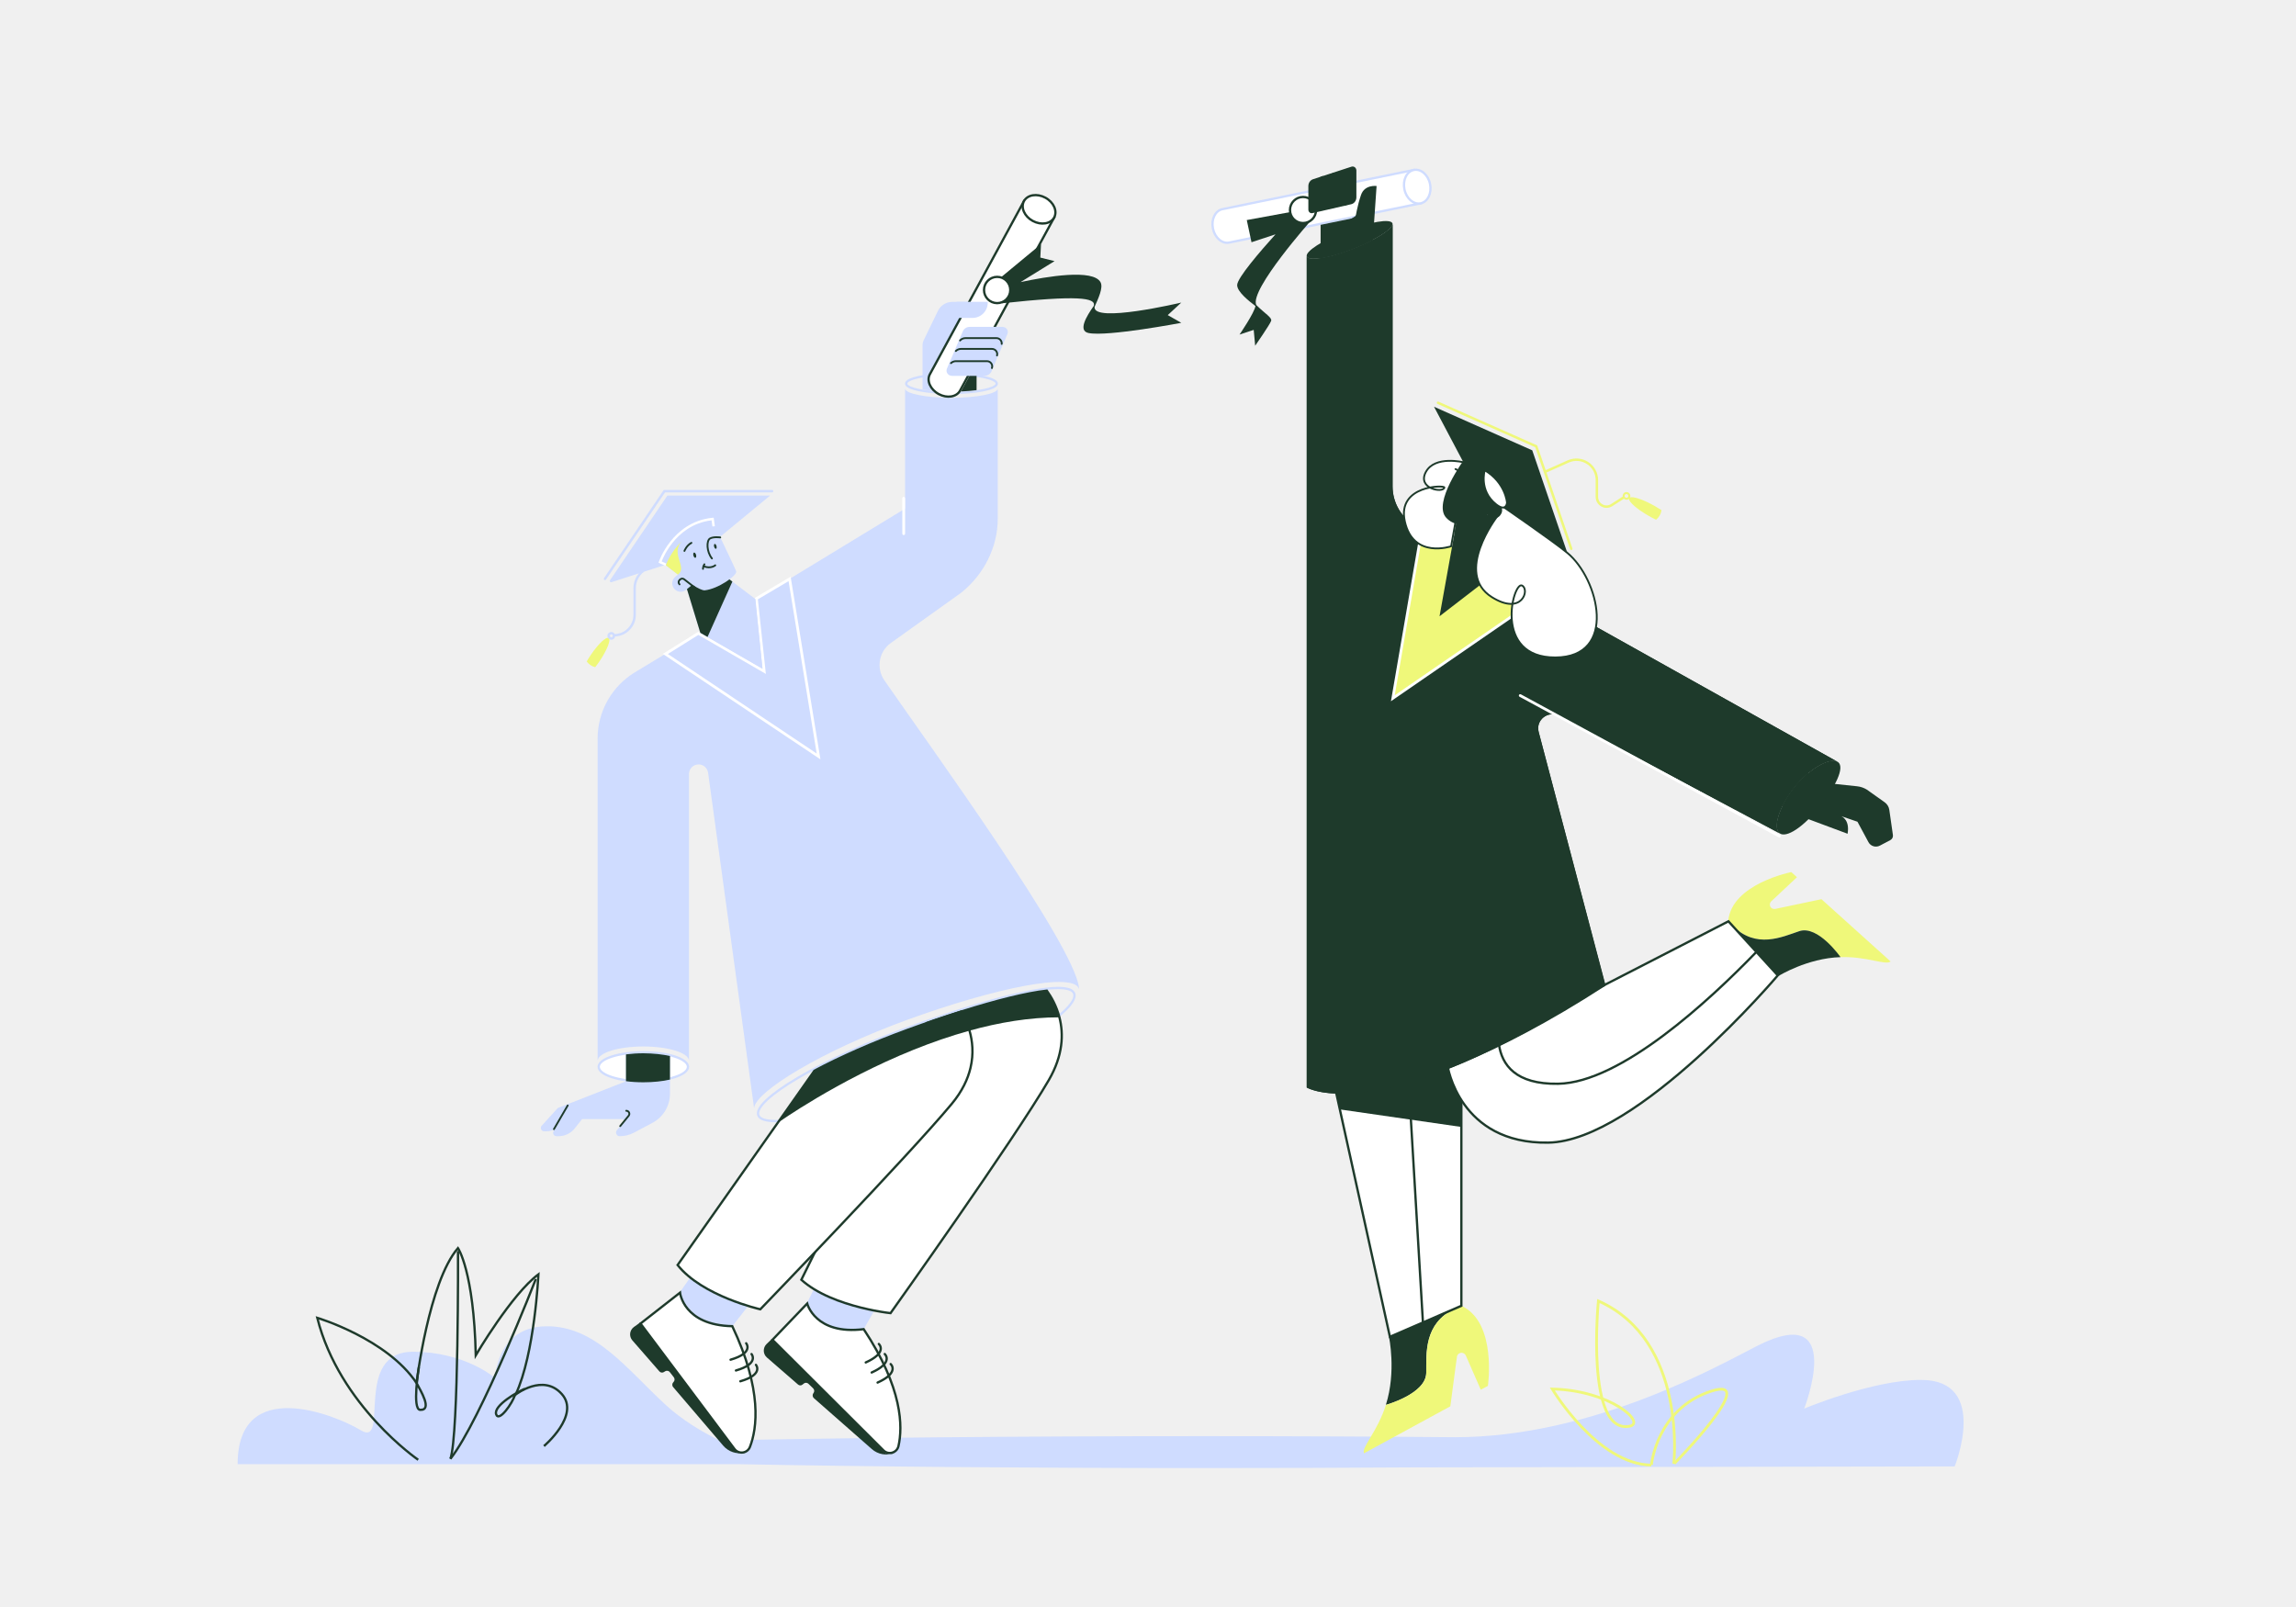
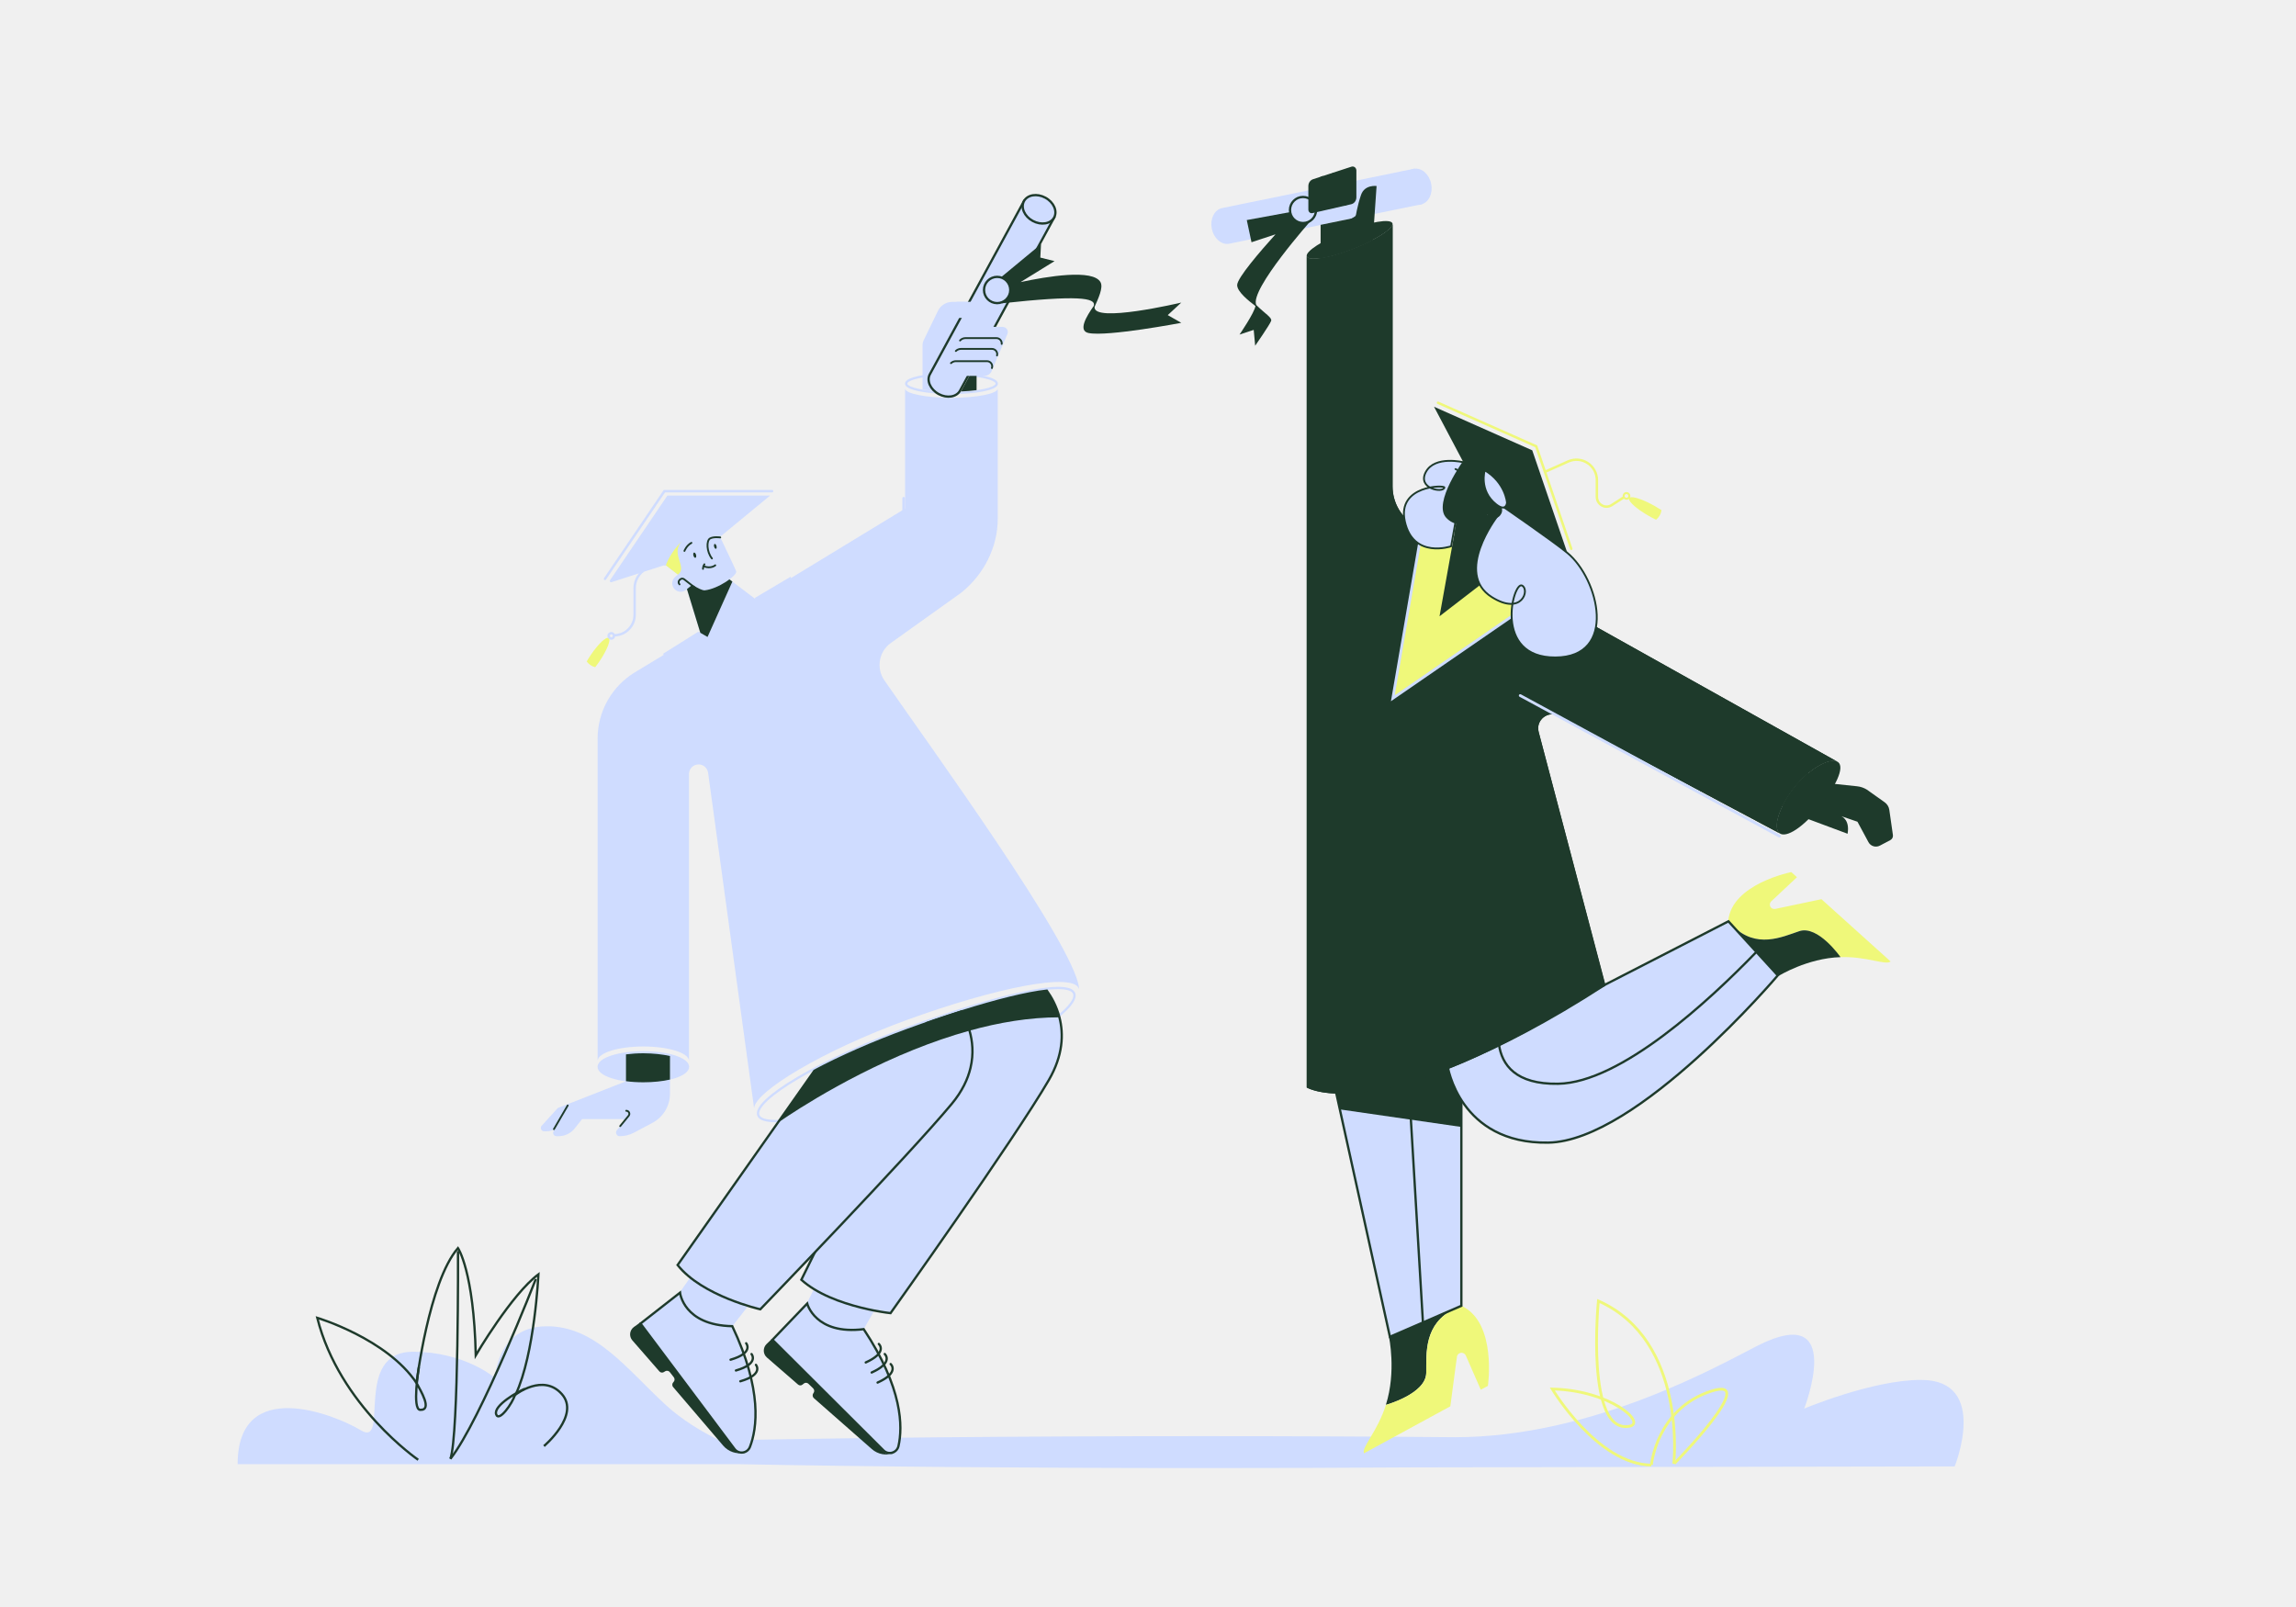
<svg xmlns="http://www.w3.org/2000/svg" version="1.1" id="Слой_1" x="0px" y="0px" viewBox="0 0 5000 3500" style="enable-background:new 0 0 5000 3500;" xml:space="preserve">
  <style type="text/css">
	.st0{fill:#CFDCFF;}
	.st1{fill:none;stroke:#EFF87A;stroke-width:6;stroke-miterlimit:10;}
	.st2{fill:none;stroke:#1E3A2B;stroke-width:5;stroke-miterlimit:10;}
	.st3{fill:#1E3A2B;}
	.st4{fill:#EFF87A;}
- 	.st5{fill:#FFFFFF;stroke:#1E3A2B;stroke-width:5;stroke-miterlimit:10;}
+ 	.st5{fill:#CFDCFF;stroke:#1E3A2B;stroke-width:5;stroke-miterlimit:10;}
	.st6{fill:none;stroke:#1E3A2B;stroke-width:5;stroke-miterlimit:10;}
	.st7{fill:#1E3A2B;}
	.st8{fill:#1E3A2B;}
- 	.st9{fill:none;stroke:#FFFFFF;stroke-width:6;stroke-linecap:round;stroke-miterlimit:10;}
- 	.st10{fill:#FFFFFF;stroke:#CFDCFF;stroke-width:5;stroke-linecap:round;stroke-miterlimit:10;}
- 	.st11{fill:#FFFFFF;stroke:#1E3A2B;stroke-width:5;stroke-miterlimit:10;}
+ 	.st9{fill:none;stroke:#CFDCFF;stroke-width:6;stroke-linecap:round;stroke-miterlimit:10;}
+ 	.st10{fill:#CFDCFF;stroke:#CFDCFF;stroke-width:5;stroke-linecap:round;stroke-miterlimit:10;}
+ 	.st11{fill:#CFDCFF;stroke:#1E3A2B;stroke-width:5;stroke-miterlimit:10;}
	.st12{fill:none;stroke:#1E3A2B;stroke-width:4;stroke-linecap:round;stroke-miterlimit:10;}
	.st13{fill:#1E3A2B;}
- 	.st14{fill:#FFFFFF;stroke:#1E3A2B;stroke-width:4;stroke-miterlimit:10;}
+ 	.st14{fill:#CFDCFF;stroke:#1E3A2B;stroke-width:4;stroke-miterlimit:10;}
	.st15{fill:#CFDCFF;}
	.st16{fill:none;stroke:#CFDCFF;stroke-width:5;stroke-linecap:round;stroke-miterlimit:10;}
	.st17{fill:#CFDCFF;}
	.st18{fill:none;stroke:#1E3A2B;stroke-width:5;stroke-linecap:round;stroke-miterlimit:10;}
	.st19{fill:none;stroke:#1E3A2B;stroke-width:4;stroke-linecap:round;stroke-miterlimit:10;}
- 	.st20{fill:#FFFFFF;}
+ 	.st20{fill:#CFDCFF;}
</style>
  <g id="GRASS">
    <path class="st0" d="M4256.7,3193.8l-1178.9,2.1c-144.5,1-298,1.5-457.2,1.5c-387.5,0-741.7-3.2-1012.6-8.5H517.5   c0-192.6,212-108,267.9-74c65,39.5-18.7-170.8,114-170.8c113.6,0,178.6,57.1,178.6,57.1s3.1-111,110.8-112.6   c107.7-1.6,176.1,93.3,261.1,171.4c35.1,32.2,77.3,57.8,117.2,77.3c275.7-5.8,646.1-9.4,1053.5-9.4c193,0,377.6,0.8,547.9,2.3l0,0   c302.6,0,579.7-159.1,658.3-199c194.2-98.8,102.2,136.7,102.2,136.7s149.7-63,255-62.5C4332.7,3006,4256.7,3193.8,4256.7,3193.8z" />
    <g>
      <g>
        <path class="st1" d="M3645,3188c0,0,29.8-268.2-164.2-354.5c0,0-28.6,291.8,68.2,272.7c36.3-7.2-41.6-78-168.6-81     c0,0,97.3,163.5,215.5,165.8" />
        <path class="st1" d="M3596.3,3190.6c0,0,11.2-122.7,130.8-160.9c108-34.4-81,157.9-81,157.9" />
      </g>
    </g>
    <g>
      <path class="st2" d="M910.7,3179.4c0,0-171.5-117.5-219.8-309.2c0,0,151.8,45.4,216.2,142c0,0,26.4-219.9,90.2-293.9    c0,0,34.5,49.6,38.8,233.4c0,0,78.2-133.2,136.4-176.2c0,0-8,173.3-49.6,261.8c0,0,60.1-46.8,100.7-0.9    c40.6,45.9-39,113.1-39,113.1" />
      <path class="st2" d="M997.4,2724.8c0,0,1.7,400.6-16.5,452.5" />
      <path class="st2" d="M1166.9,2785.6c0,0-119.6,307.3-186,391.7" />
      <path class="st2" d="M1121.1,3038.7c-4.4,16.1-34.7,60.5-40.7,41.4c-5.9-19.1,48.6-50,62.3-55.1" />
      <path class="st2" d="M907.2,3012.3c8.1,15.6,35.5,59.4,7.8,58.3c-18.1-0.7-2.9-92.6-2.9-92.6" />
    </g>
  </g>
  <g id="_x32__CHARACTER">
    <g id="LEGS_1_">
      <g id="LEFT_LEG_1_">
        <g>
          <path class="st3" d="M3168.1,2850.1c-68,33.3-61.6,97.2-62.2,140.1c-0.7,45.7-87.9,69.6-87.9,69.6      c23.2-73.1,6.7-148.4,6.7-148.4L3168.1,2850.1z" />
          <path class="st4" d="M3240.2,3018.4l-15.5,8.4l-32.5-74.3c-1.7-3.9-5.5-6.2-9.4-6.2c-1.3,0-2.7,0.3-4,0.8      c-3.3,1.4-5.7,4.5-6.1,8.1l-14.3,107.7l-188.1,102.4c-5.6-13.4,29.3-47,47.8-105.5c0,0,87.3-23.9,87.9-69.6      c0.6-42.9-5.7-106.9,62.2-140.1l14.3-6.1C3260.5,2879.9,3240.2,3018.4,3240.2,3018.4z" />
        </g>
        <path class="st5" d="M3182.4,2316.4V2844l-155.6,67.5l-116.6-529.7C2962.4,2383.8,3049.4,2372.8,3182.4,2316.4z" />
        <line class="st6" x1="3068" y1="2362.8" x2="3098.7" y2="2880.1" />
        <path class="st7" d="M3182.4,2316.4v138.1l-264.8-38.3l-7.4-34.4C2962.4,2383.8,3049.4,2372.8,3182.4,2316.4z" />
      </g>
      <g id="RIGHT_LEG_1_">
        <g>
          <path class="st4" d="M3966.6,1958.4l-100.6,21.2c-3.4,0.7-6.8-0.4-9.2-2.9c-1.7-1.9-2.6-4.2-2.6-6.6c0-2.6,1-5.2,3.1-7.1      l56-52.5l-12.4-11.1c0,0-130,25.5-137.4,106.6l9.9,10.8c51.1,50.2,106.2,24.3,144.7,11.3c36.8-12.4,80.7,44.7,89.4,56.5      c0.1,0,0.3,0,0.4,0c58-1.9,99.1,18.7,109.2,9.4L3966.6,1958.4z" />
          <path class="st3" d="M3773.5,2016.8c51.1,50.2,106.2,24.3,144.7,11.3c41-13.8,89.9,56.5,89.9,56.5      c-72.6,2.3-134.5,40.8-134.5,40.8L3773.5,2016.8z" />
        </g>
        <path class="st5" d="M3152.3,2320.9c0,0,25.3,170.9,219.4,167.7c194.1-3.2,499.8-364.2,499.8-364.2L3764,2006.6L3152.3,2320.9z" />
        <path class="st6" d="M3264.2,2274.5c6.4,45,36.6,87.4,128.7,85.9c136.8-2.2,330.1-181.7,432.3-287.5" />
      </g>
    </g>
    <g id="DRESS_1_">
      <path class="st8" d="M3999.5,1658c-17.7-6.7-59.8,16.3-91.5,56.3c-34.1,42.9-47.9,88.5-32.9,100.4l-480.3-255.4    c-23.6-12.5-50.8,8.9-44.1,34.7l145.4,550.8c-492.5,319.6-650.4,223.8-650.4,223.8v-1810c0,0.1,0,0.1,0.1,0.2    c4.2,10.7,49.3,3.2,100.8-16.9c47.4-18.4,83.6-41,85.9-52.8l0.1-0.1v570.3c0,35.8,19.3,68.7,50.5,86.2L3999.5,1658z" />
      <path class="st8" d="M3999.5,1658c-17.7-6.7-59.8,16.3-91.5,56.3c-34.1,42.9-47.9,88.5-32.9,100.4l-480.3-255.4    c-23.6-12.5-50.8,8.9-44.1,34.7l145.4,553c-125.2,81.3-228.8,133.5-313.7,169.5c-133,56.3-220,67.4-272.2,65.4    c-45.5-1.7-64.5-13.3-64.5-13.3v-1810c0,0.1,0,0.1,0.1,0.2c4.2,10.7,49.3,3.2,100.8-16.9c47.4-18.4,83.6-41,85.9-52.8l0.1-0.1    v570.3c0,35.8,19.3,68.7,50.5,86.2L3999.5,1658z" />
      <line class="st9" x1="3310.6" y1="1514.9" x2="3875.1" y2="1821.1" />
      <polygon class="st4" points="3096.5,1152.9 3033.2,1520.8 3356.3,1298.3   " />
      <polyline class="st9" points="3096.5,1152.9 3033.2,1520.8 3356.3,1298.3   " />
    </g>
    <g id="ARMS_1_">
      <g id="LEFT_ARM_1_">
        <g>
          <g>
            <path class="st10" d="M3093.9,442.8l-417.1,85.5c-15.4,3.2-31.3-10.5-35.4-30.6c-4.1-20.1,5.1-38.9,20.5-42.1l417.1-85.5       L3093.9,442.8z" />
            <ellipse transform="matrix(0.9796 -0.2008 0.2008 0.9796 -18.7409 628.1555)" class="st10" cx="3086.4" cy="406.4" rx="28.5" ry="37.1" />
          </g>
          <path class="st8" d="M2855.9,479.2c0,0-134.9,151.6-120.2,185c19.2,19.1,34.8,27.5,32.5,34.6c-2.5,7.7-34.8,54.2-34.8,54.2      l-3.2-34.5l-30.9,10.2c0,0,32.6-47.6,34.7-62.2c-13.4-10.2-40.7-31.4-39.8-46.2c1-15.7,48.8-71.5,83.5-110l-52.3,17.3      l-10.3-48.3l94.1-17.3L2855.9,479.2z" />
          <circle class="st11" cx="2837.6" cy="457.4" r="28.4" />
        </g>
        <path class="st7" d="M3032.5,489.1c-2.3,11.8-38.5,34.4-85.9,52.8c-51.5,20-96.6,27.6-100.8,16.9c0-0.1,0-0.1-0.1-0.2     c-3.6-10.8,34.6-35.5,85.8-55.4c51.5-20,96.6-27.6,100.8-16.9C3032.6,487.1,3032.7,488,3032.5,489.1z" />
        <path class="st3" d="M2997.8,405.1l-5.5,79.4l-2.6,38c-12.5,6.6-27.2,13.2-43.1,19.4c-27,10.5-52.2,17.5-70.7,20.4v-72.6     l75.9-15.6c0,0,4.2-27.1,12.2-49.8C2971.9,401.5,2997.8,405.1,2997.8,405.1z" />
        <path class="st12" d="M2953.9,470.8c-1.1,4.5-34.1,15-34.1,39" />
        <path class="st13" d="M2992.3,484.5l-2.6,38c-12.5,6.6-27.2,13.2-43.1,19.4c-27,10.5-52.2,17.5-70.7,20.4v-32.8     c14.8-8.7,34.1-17.9,55.6-26.3C2953.9,494.4,2975.1,488,2992.3,484.5z" />
        <g>
          <path class="st3" d="M2942.6,444.8l-84.7,19.4c-4.5,1-8.7-2.6-8.7-7.6v-51.4c0-6.9,4.2-12.9,10.3-14.9l83.7-27.3      c5.3-1.7,10.6,2.5,10.6,8.4V430C2953.7,437.1,2949.1,443.3,2942.6,444.8z" />
          <path class="st12" d="M2879.2,456.2c-4.6,1-9-2.5-9-7.3v-49.3c0-6.6,4.3-12.4,10.6-14.3" />
          <path class="st12" d="M2903.6,450.9c-4.6,1-9-2.6-9-7.5v-50.8c0-6.8,4.3-12.8,10.6-14.7" />
          <path class="st12" d="M2930.9,445.1c-4.6,1-9-2.7-9-7.7v-52.6c0-7,4.3-13.2,10.6-15.2" />
        </g>
      </g>
      <g id="RIGHT_ARM_1_">
        <path class="st7" d="M3962.3,1757.4c-34.1,43-72.3,69.1-87.3,57.2c-15-11.9-1.2-57.4,32.9-100.4c31.8-40,73.8-63,91.5-56.3l3.5,2     C4018,1671.9,3996.4,1714.5,3962.3,1757.4z" />
        <path class="st3" d="M4116.6,1829.7l-22.7,12c-9,4.8-20.2,1.4-25-7.6l-23.9-44.4l-36.2-12.4c4,1.5,19.6,9.5,14.7,38.6l-85-31.7     l-29.2-10.9l-27.7-17.7c6.5-13.2,15.4-27.4,26.5-41.3c9.3-11.7,19.4-21.9,29.5-30.3l28.9,20.2l29.6,3.2l48.1,5.1     c7.7,0.8,15.1,3.4,21.6,7.5l38.4,27.3c5.6,4,9.3,10,10.2,16.8l7.8,54.6C4122.9,1823.2,4120.6,1827.6,4116.6,1829.7z" />
        <path class="st12" d="M4060.7,1740.8l33.3,23.7c4.8,3.4,8,8.7,8.9,14.6l6.8,44.1c0.5,3.9-1.4,7.7-4.9,9.5" />
        <path class="st12" d="M4040.1,1748.7l33.3,23.7c4.8,3.4,8,8.7,8.9,14.6l6.8,44.1c0.5,3.9-1.4,7.7-4.9,9.5" />
        <line class="st12" x1="4008.8" y1="1777.2" x2="3984.6" y2="1769" />
        <path class="st13" d="M3996.1,1707.4c-8.1,15.3-19.9,32.7-33.7,50.1c-7.9,9.9-15.9,18.9-23.9,26.7l-29.2-10.9l-27.7-17.7     c6.5-13.2,15.4-27.4,26.5-41.3c9.3-11.7,19.4-21.9,29.5-30.3l28.9,20.2L3996.1,1707.4z" />
      </g>
    </g>
    <g id="HEAD_1_">
      <g id="CAP">
        <polygon class="st8" points="3122.9,885.9 3336.8,980.8 3413.1,1204 3258.1,1093.2 3185.8,1004.9    " />
        <path class="st7" d="M3185.8,1004.9c0,0,70,12,98.2,90l14.9-15c0,0-27.1-75.9-98.7-95.4L3185.8,1004.9z" />
        <path class="st4" d="M3603,1101.8c-24-13.6-46.2-21.1-53.3-18.4c0.5-1.2,0.8-2.6,0.7-4c-0.4-4.4-4-7.7-8.3-7.7     c-0.2,0-0.4,0-0.7,0c-4.6,0.4-8,4.4-7.7,9c0,0.3,0.1,0.6,0.1,0.8l-25.4,16.3c-5.7,3.7-12.7,3.9-18.7,0.6c-6-3.3-9.5-9.3-9.5-16.1     v-36.5c0-15.9-7.9-30.6-21.2-39.4c-13.3-8.8-30-10.2-44.6-4l-48.4,21.6l-18.4-53.9l-215-95.3c-1.3-0.6-2.9,0-3.5,1.4     c-0.6,1.3,0,2.9,1.4,3.5l212.8,94.4l75.9,222.1c0.4,1.1,1.4,1.8,2.5,1.8c0.3,0,0.6-0.1,0.9-0.1c1.4-0.5,2.1-2,1.7-3.4     l-56.5-165.4l48.8-21.8c13-5.6,27.8-4.3,39.5,3.5c11.8,7.8,18.8,20.8,18.8,35v36.5c0,8.8,4.6,16.6,12.3,20.8c3.6,2,7.5,3,11.4,3     c4.4,0,8.8-1.3,12.7-3.8l25.2-16.1c1.5,1.4,3.5,2.2,5.6,2.2c0.2,0,0.5,0,0.7,0c1.8-0.1,3.4-0.8,4.6-1.9c0,7.1,18.2,23,43.2,37.2     c5.4,3.1,10.8,5.9,15.9,8.3c3.1-2.6,5.7-5.7,7.8-9.4c2.1-3.6,3.4-7.5,4-11.5C3613.5,1108.1,3608.4,1104.9,3603,1101.8z      M3542.3,1084.2c-2.3,0.2-4.2-1.5-4.4-3.7c-0.2-2.2,1.5-4.2,3.7-4.4c2.2-0.2,4.2,1.5,4.4,3.7     C3546.2,1082,3544.5,1084,3542.3,1084.2z" />
      </g>
      <g id="HEAD_2_">
        <g id="NECK">
          <polygon class="st3" points="3171.9,1136.4 3134.9,1342.2 3261,1245 3261,1116.7     " />
          <polygon class="st13" points="3171.9,1136.4 3167.3,1162.2 3223.1,1274.2 3261,1245 3261,1116.7     " />
        </g>
        <g id="HAIR">
          <path class="st14" d="M3187.9,1007c0,0-63.1-15.7-82.8,20.9c-19.7,36.6,37.9,46.7,40.3,33.9c1.1-5.6-103.7-5.5-86.1,73.8      c18.3,82.6,100.8,54.2,100.8,54.2l9.6-53.4L3187.9,1007z" />
          <path class="st14" d="M3260,1125.4c0,0-94.2,122.8-11.4,175c66.4,41.8,83.5-17.1,65.7-25.2c-19.3-8.8-63.6,157.2,72.8,156.7      c136.7-0.5,94.9-171.2,26-227.8c-32.9-27-142.7-102.5-142.7-102.5L3260,1125.4z" />
        </g>
        <g id="HEAD_3_">
          <path class="st3" d="M3257.2,1094.6l7.1,4.5c6.9,4.4,8.9,13.5,4.6,20.4l-1.4,2.1c-4.4,6.9-13.5,9-20.4,4.6l-7.6-4.8      c-8.4,6-58.9,39.7-90.1,6.2c-30.3-32.5,39.7-127.6,39.7-127.6c59.4,18.6,82.6,71.4,82.6,71.4L3257.2,1094.6z" />
          <g>
            <path class="st12" d="M3169.6,1021.6c0,0,16.4,6.1,14.8,20.2c-1.6,14.1-16.4,36.3-12.9,40.1s8.2,4.5,8.2,4.5" />
            <path class="st12" d="M3165.6,1094.9c0,0,12.2,6.8,28.8,4.2" />
            <ellipse transform="matrix(0.3562 -0.9344 0.9344 0.3562 1066.367 3694.501)" class="st13" cx="3214.2" cy="1073.4" rx="7.2" ry="3.9" />
            <ellipse transform="matrix(0.3562 -0.9344 0.9344 0.3562 1056.656 3638.313)" class="st13" cx="3168.5" cy="1052.4" rx="6" ry="3.3" />
            <path class="st12" d="M3252,1111.8c2.8-4.4,8.6-5.7,13-2.9" />
            <path class="st12" d="M3215.1,1048.5c0,0,12.2,3.3,18.5,17.8" />
          </g>
        </g>
        <path id="HAIR_1_" class="st14" d="M3233.3,1024.2c0,0-13.3,44.1,24.8,74.2c22.4,17.7,23.7-3.6,23.7-3.6     S3278.9,1051.5,3233.3,1024.2z" />
      </g>
    </g>
  </g>
  <g id="_x31__CHARACTER">
    <g id="DRESS">
      <path class="st15" d="M2349.9,2154.3c-10.5-38.3-183.9-2.4-374.9,67.1c-182.7,66.5-331.2,156.2-332.8,192.3l-100.2-730.9    c-1.5-10.3-10.3-17.9-20.7-17.9c-5.8,0-11,2.3-14.8,6.1c-3.8,3.8-6.1,9-6.1,14.8V2310h0c-1.2-17.1-45.3-30.8-99.5-30.8    s-98.2,13.7-99.5,30.8h0v-701.4c0-59.2,31-114,81.6-144.6l65.7-39.7l270.6-163.4l251.7-153.2V846.2c0,11.2,46.3,20.2,100.9,20.2    c54.5,0,100.9-8.9,100.9-20.2v283.5c0,62.8-30.7,122.1-79.7,161.3L1940,1400.4c-26.1,18.6-32.4,54.8-14.2,81.2    c101.5,146.9,413.4,575.6,424,669.9C2349.9,2152.4,2349.9,2153.4,2349.9,2154.3z" />
      <line class="st9" x1="1968" y1="1085.3" x2="1968" y2="1162.3" />
      <polygon class="st9" points="1448.9,1424.3 1782.6,1647.5 1719.5,1260.9 1647.2,1303.7 1664.2,1462.2 1520.8,1379.3   " />
      <path class="st16" d="M2339.2,2163.9c-12-33.1-171,5.1-362.1,74.6s-337.8,157.4-325.7,190.5c12,33.1,178.3-1.1,369.4-70.6    S2351.3,2197,2339.2,2163.9z" />
    </g>
    <g id="LEGS">
      <g id="RIGHT_LEG">
        <path class="st17" d="M1904,2854.4l-11,19.2l-12.2,21.4c-105.5,13.2-124.1-55.8-124.1-55.8l15.9-31.6     C1815.2,2833.8,1869.2,2847.7,1904,2854.4z" />
        <path class="st5" d="M2284,2352.3c-75,129.3-344.7,507.7-344.7,507.7s-14.1-1.5-35.3-5.6c-34.8-6.8-88.8-20.6-131.5-46.8     c-9.9-6.1-19.1-12.8-27.4-20.3l195.5-397l49.4-104.1l27.4-57.8c3.3-1.2,6.6-2.3,9.8-3.4c1.6-0.6,3.2-1.1,4.9-1.7     c4.9-1.7,9.7-3.3,14.5-4.9c4-1.3,7.9-2.6,11.8-4c11.9-4,23.6-7.7,35-11.3c76.6-24.2,142.1-40.5,186.3-45.5     c9.8,13.7,21,33.4,27.4,58.1C2316.4,2251.8,2315.3,2298.4,2284,2352.3z" />
        <g>
          <path class="st11" d="M1956.6,3149.5c-3.4,14.9-21.9,20.2-32.7,9.4L1682.2,2918l75.6-78.9c0,0,17.5,68.9,123.1,55.8      C1966.2,3023.7,1966,3108,1956.6,3149.5z" />
          <path class="st8" d="M1946.7,3164.7c-16.4,6.3-34.9,3-48.2-8.7l-126.2-110.9c-3.1-2.8-3.5-7.5-0.9-10.8      c2.5-3.1,2.3-7.7-0.6-10.5l-10.3-10c-2.8-2.8-7.3-2.9-10.3-0.3l-2.4,2c-2.9,2.5-7.1,2.5-9.9,0l-67.8-58.9      c-8.8-7.6-9.1-21.2-0.8-29.3l11.8-11.4l243.2,245.5c7,7,17.1,7.3,24.3,2.6L1946.7,3164.7z" />
          <g>
            <path class="st18" d="M1913.8,2927.1c0,0,20.5,18.2-28.5,40.3" />
            <path class="st18" d="M1926.7,2949c0,0,20.5,18.2-28.5,40.3" />
            <path class="st18" d="M1939.6,2970.9c0,0,20.5,18.2-28.5,40.3" />
          </g>
        </g>
        <path class="st7" d="M2307.1,2215.7c-65-0.1-131.6,11.2-195.8,29c-5.1-18-12.3-32.3-17.9-41.6c76.6-24.2,142.1-40.5,186.3-45.5     C2289.6,2171.4,2300.8,2191.1,2307.1,2215.7z" />
      </g>
      <g id="LEFT_LEG">
        <path class="st17" d="M1629.3,2844.3l-19.3,24.7l-15.2,19.4c-106.3-2.1-114.8-73-114.8-73l23.1-33.1h0     C1543.2,2814.5,1597.4,2834.5,1629.3,2844.3z" />
        <path class="st5" d="M2113.5,2325.6c-5.8,24.7-18.2,51.3-41,78.7c-93.6,112.7-416.8,447.3-416.8,447.3s-126.2-28.4-180.1-96.4     l217.6-309.1c0,0,0,0,0,0l80.3-114.1c55.4-29.5,125.8-60.8,203.6-89.2c40.6-14.8,79.7-28.1,116.3-39.7     c5.5,9.3,12.8,23.7,17.9,41.6C2117.7,2266.9,2120.8,2294.7,2113.5,2325.6z" />
        <g>
          <path class="st11" d="M1633.2,3151.2c-5.5,14.3-24.5,16.9-33.7,4.6l-204.7-273.1l86.1-67.3c0,0,7.4,70.9,113.8,73      C1660.8,3028.1,1648.5,3111.5,1633.2,3151.2z" />
          <path class="st8" d="M1621.3,3164c-17.1,3.9-35-2.1-46.4-15.4l-109-127.6c-2.7-3.2-2.4-7.9,0.6-10.8c3-2.7,3.3-7.3,0.9-10.5      l-8.8-11.3c-2.4-3.1-6.8-3.9-10.2-1.8l-2.6,1.7c-3.2,2-7.3,1.4-9.8-1.4l-59-67.7c-7.6-8.8-6-22.2,3.4-29l13.3-9.6l205.7,276.9      c5.9,7.9,15.9,9.6,23.7,6.1L1621.3,3164z" />
          <g>
            <path class="st18" d="M1624.9,2925.6c0,0,17.7,20.9-34,35.8" />
            <path class="st18" d="M1636.6,2949.1c0,0,17.7,20.9-34,35.8" />
            <path class="st18" d="M1646.2,2972.6c0,0,17.7,20.9-34,35.8" />
          </g>
        </g>
        <path class="st7" d="M2111.4,2244.7c-41.8,11.6-82.6,25.9-121.3,41.4c-167.1,67.3-295.2,158.7-296.8,159.8l80.3-114.1     c55.4-29.5,125.8-60.8,203.6-89.2c13.6-4.9,27-9.7,40.3-14.4c3.3-1.2,6.6-2.3,9.8-3.4c1.6-0.6,3.2-1.1,4.9-1.7     c4.9-1.7,9.7-3.3,14.5-4.9c4-1.3,7.9-2.6,11.8-4c11.9-4,23.6-7.7,35-11.3C2099,2212.5,2106.2,2226.8,2111.4,2244.7z" />
      </g>
    </g>
    <g id="ARMS">
      <g id="LEFT_ARM">
        <path class="st10" d="M1498.2,2323.5c0,17.4-43.5,31.6-97.2,31.6c-53.7,0-97.2-14.1-97.2-31.6c0-0.2,0-0.5,0-0.7     c1.2-17.1,44.3-30.8,97.2-30.8c52.9,0,96,13.7,97.2,30.8C1498.2,2323,1498.2,2323.3,1498.2,2323.5z" />
        <path class="st17" d="M1459,2300v82.1c0,26.6-14.7,50.9-38.1,63.4l-39.9,21.2c-9.7,5.2-20.6,7.9-31.6,7.9c-4.7,0-7.9-3.9-7.9-8     c0-1.7,0.6-3.5,1.8-5l14.9-18c2.1-2.5,0.3-6.2-2.9-6.2h-87.7l-16,20.2c-8.5,10.7-21.5,17-35.1,17h-4.6c-5.7,0-9.2-6.1-6.4-11     l1.8-3.3c-5.5,2.3-11.5,3.6-17.6,3.6h-4.6c-5.7,0-9.2-6.1-6.4-11l35.9-39.6l24.9-9.8l0,0.1l123.7-48.6h0v-58.4     c11.7-1.5,24.4-2.4,37.8-2.4C1422.7,2294.1,1442.7,2296.3,1459,2300z" />
        <line class="st19" x1="1236.3" y1="2407.7" x2="1206.3" y2="2459.2" />
        <path class="st19" d="M1350.6,2452.6l18.4-22.5c3.6-4.4,0.5-10.9-5.2-10.9" />
        <path class="st7" d="M1459,2300v51.3c-16.3,3.7-36.3,5.9-58,5.9c-13.4,0-26.1-0.8-37.8-2.4v-58.4c11.7-1.5,24.4-2.4,37.8-2.4     C1422.6,2294.1,1442.7,2296.3,1459,2300z" />
      </g>
      <g id="RIGHT_ARM">
        <path class="st16" d="M2170.7,835.5c0,11.3-44.2,20.2-98.7,20.2s-98.7-8.9-98.7-20.2c0-11.3,44.2-20.6,98.7-20.6     S2170.7,824.3,2170.7,835.5z" />
        <path class="st17" d="M2041.9,852c-12.2-0.8-23.3-2-32.9-3.7v-97.1c0-3.2,0.7-6.4,2.1-9.3l31.4-64.8c5.8-12,18-19.6,31.3-19.6     h38.5l-84.2,154.9c-0.4,0.7-0.7,1.4-1,2.1C2022.2,826.6,2028.3,842.1,2041.9,852z" />
        <path class="st7" d="M2114.3,812.7l12.4-21.6v58.6c-10.2,1.3-21.7,2.4-34,2.9L2114.3,812.7z" />
        <g>
          <g>
            <path class="st11" d="M2295.7,473.6l-205,377.2c-7.6,14-28.4,17.3-46.6,7.4s-26.7-29.2-19.1-43.1l205-377.2L2295.7,473.6z" />
            <ellipse transform="matrix(0.4775 -0.8786 0.8786 0.4775 781.8137 2226.331)" class="st11" cx="2262.8" cy="455.8" rx="28.8" ry="37.4" />
          </g>
          <path class="st8" d="M2170.1,612l96.9-80.2l-1.5,29.2l31,7.7l-74,45.7c56.8-12.2,158.8-29.4,174.3,0.6      c6.1,11.8-5.4,35.9-13.1,53.2c-4.8,36.5,186.6-8.7,188.8-9.2l-29.5,27.3l29.5,16.8c0,0-160.6,30.6-202,22.2      c-23.4-4.8-4.8-36.2,11.5-59.2c5-17.7-34.8-23.5-200.3-5.5L2170.1,612z" />
          <circle class="st11" cx="2171.5" cy="631.6" r="28.6" />
        </g>
        <path class="st17" d="M2193.9,727.4l-9.2,21.6l-10.8,25.2l-5.8,13.7l-8.9,20.9c-0.2,0.6-0.5,1.1-0.8,1.7c0,0,0,0.1-0.1,0.1     c-2.9,4.9-8.4,8-14.4,8h-70.6c-8.5,0-14.4-8.1-11.2-15.6l5.1-12l11.3-26.5l9.7-22.8l8.5-20.1c2.5-5.9,8.6-9.7,15.3-9.7h70.6     C2191.3,711.8,2197.1,719.9,2193.9,727.4z" />
        <g>
          <path class="st19" d="M2090.7,741.6c2.9-3.3,7.2-5.2,11.8-5.2h67.4c7.1,0,12.2,6.1,11.5,12.6" />
          <path class="st19" d="M2081.5,764.5c2.9-2.9,6.9-4.6,11.2-4.6h67.4c7.7,0,13.1,7.2,11.1,14.3" />
          <path class="st19" d="M2070.9,790.9c2.9-2.7,6.8-4.3,10.9-4.3h67.4c8,0,13.5,7.7,10.9,15c0,0,0,0,0,0" />
        </g>
        <path class="st17" d="M2151,657.4v1.8c0,18.3-14.8,33.2-33.2,33.2H2083v-35H2151z" />
      </g>
    </g>
    <g id="HEAD">
      <g id="CAP_1_">
        <path class="st4" d="M1305.9,1439.7c-3.2,4.8-6.5,9.3-9.8,13.4c-3.6-0.9-7.1-2.4-10.3-4.6c-3.2-2.2-5.9-4.8-8.1-7.9     c2.6-4.5,5.5-9.3,8.8-14.1c16.2-24,33.6-40.5,39-36.9S1322.1,1415.7,1305.9,1439.7z" />
        <path class="st15" d="M1453.3,1079.4l-124.9,184.4c-1.5,2.2,0.6,4.9,3.1,4.2l59.7-19.2c-7.3,8.7-11.8,20-11.8,32.2v58.1     c0,22.7-18.1,41.2-40.7,41.8c-1.4-2.6-4.2-4.4-7.5-4.4c-2.3,0-4.4,0.9-6,2.5c-1.6,1.6-2.5,3.7-2.4,6c0,4.6,3.8,8.4,8.5,8.4h0     c4.2,0,7.7-3.2,8.3-7.2c25-1.1,45.1-21.8,45.1-47.1V1281c0-14.6,7.2-27.9,18-35.9l120.1-38.6l154.2-127.1H1453.3z M1333.5,1387     c-0.6,0.6-1.4,0.9-2.2,0.9c-0.8,0-1.6-0.3-2.2-0.9c-0.6-0.6-0.9-1.4-0.9-2.2c0-0.8,0.3-1.6,0.9-2.2c0.6-0.6,1.4-0.9,2.2-0.9     c0,0,0,0,0,0c0.9,0,1.6,0.3,2.2,0.9c0.6,0.6,0.9,1.3,0.9,2.2C1334.5,1385.7,1334.1,1386.4,1333.5,1387z" />
        <g>
          <path class="st15" d="M1317.5,1263.4c-0.5,0-1-0.1-1.5-0.5c-1.2-0.8-1.5-2.5-0.7-3.7l130.2-192.2h235.8c1.5,0,2.7,1.2,2.7,2.7      c0,1.5-1.2,2.7-2.7,2.7h-233l-128.6,189.8C1319.2,1263,1318.4,1263.4,1317.5,1263.4z" />
        </g>
        <g>
          <path class="st20" d="M1449.1,1232.4l-15-6.8l0.8-2.3c0.3-0.9,7.6-22.1,25.6-44.6c16.7-20.9,46-46.6,91.1-51l2.6-0.2l2.6,18.9      l-5.3,0.7l-1.9-13.8c-41.8,4.8-69.2,29-84.9,48.7c-14.1,17.6-21.5,34.8-23.8,40.8l10.5,4.8L1449.1,1232.4z" />
        </g>
      </g>
      <g id="HEAD_4_">
        <g id="NECK_1_">
          <polygon class="st17" points="1525.1,1378.2 1494.8,1279.2 1565.7,1244.5 1594.9,1266.7 1645.1,1304.8 1660.3,1456.2     " />
          <polygon class="st7" points="1594.9,1266.7 1594.9,1266.7 1540.8,1387.3 1525.1,1378.2 1494.8,1279.2 1565.7,1244.5     " />
        </g>
        <path id="HEAD_5_" class="st17" d="M1534.8,1285.7c-5.1,0.5-15.4-4.7-27.1-12.1l-13.7,11.1c-7.9,6.4-19.5,5.3-25.9-2.6     c-2.8-3.4-4.2-7.6-4.2-11.7c0-5.3,2.3-10.6,6.8-14.3l5.6-4.6c-14.7-11-26.2-20.5-26.2-20.5s25.5-76.6,107-84.4     c0,0,43.2,89.3,46.1,97.8C1606.1,1253,1563.6,1282.8,1534.8,1285.7z" />
        <path id="HAIR_2_" class="st4" d="M1476.3,1251.5c-14.7-11-26.2-20.5-26.2-20.5s9.4-28.3,35.2-52.3     C1458.3,1205.6,1498.6,1235.6,1476.3,1251.5z" />
        <g id="FACE">
          <path class="st19" d="M1490.5,1199.9c0,0,4.3-11.6,15.2-17.6" />
          <path class="st19" d="M1568.5,1170.5c0,0-15.1-2.1-22.6,2.5c-7.5,4.6-7.5,28.4,4.5,43.3" />
          <path class="st19" d="M1557.6,1231.2c0,0-9.3,8.3-25.1,2.2" />
          <path class="st19" d="M1534,1229c0,0-3.3,4.7-3.1,10" />
          <ellipse transform="matrix(0.9658 -0.2593 0.2593 0.9658 -261.7921 433.6165)" class="st7" cx="1512.9" cy="1209.2" rx="3" ry="5.9" />
          <ellipse transform="matrix(0.9658 -0.2593 0.2593 0.9658 -255.2721 444.5919)" class="st7" cx="1557.7" cy="1190" rx="2.7" ry="5.5" />
          <path class="st19" d="M1512.9,1279.6l-23.1-18c-2.6-2-6.2-1.8-8.6,0.4l-1.4,1.3c-2.7,2.6-2.7,6.8,0,9.4" />
        </g>
      </g>
    </g>
  </g>
</svg>
